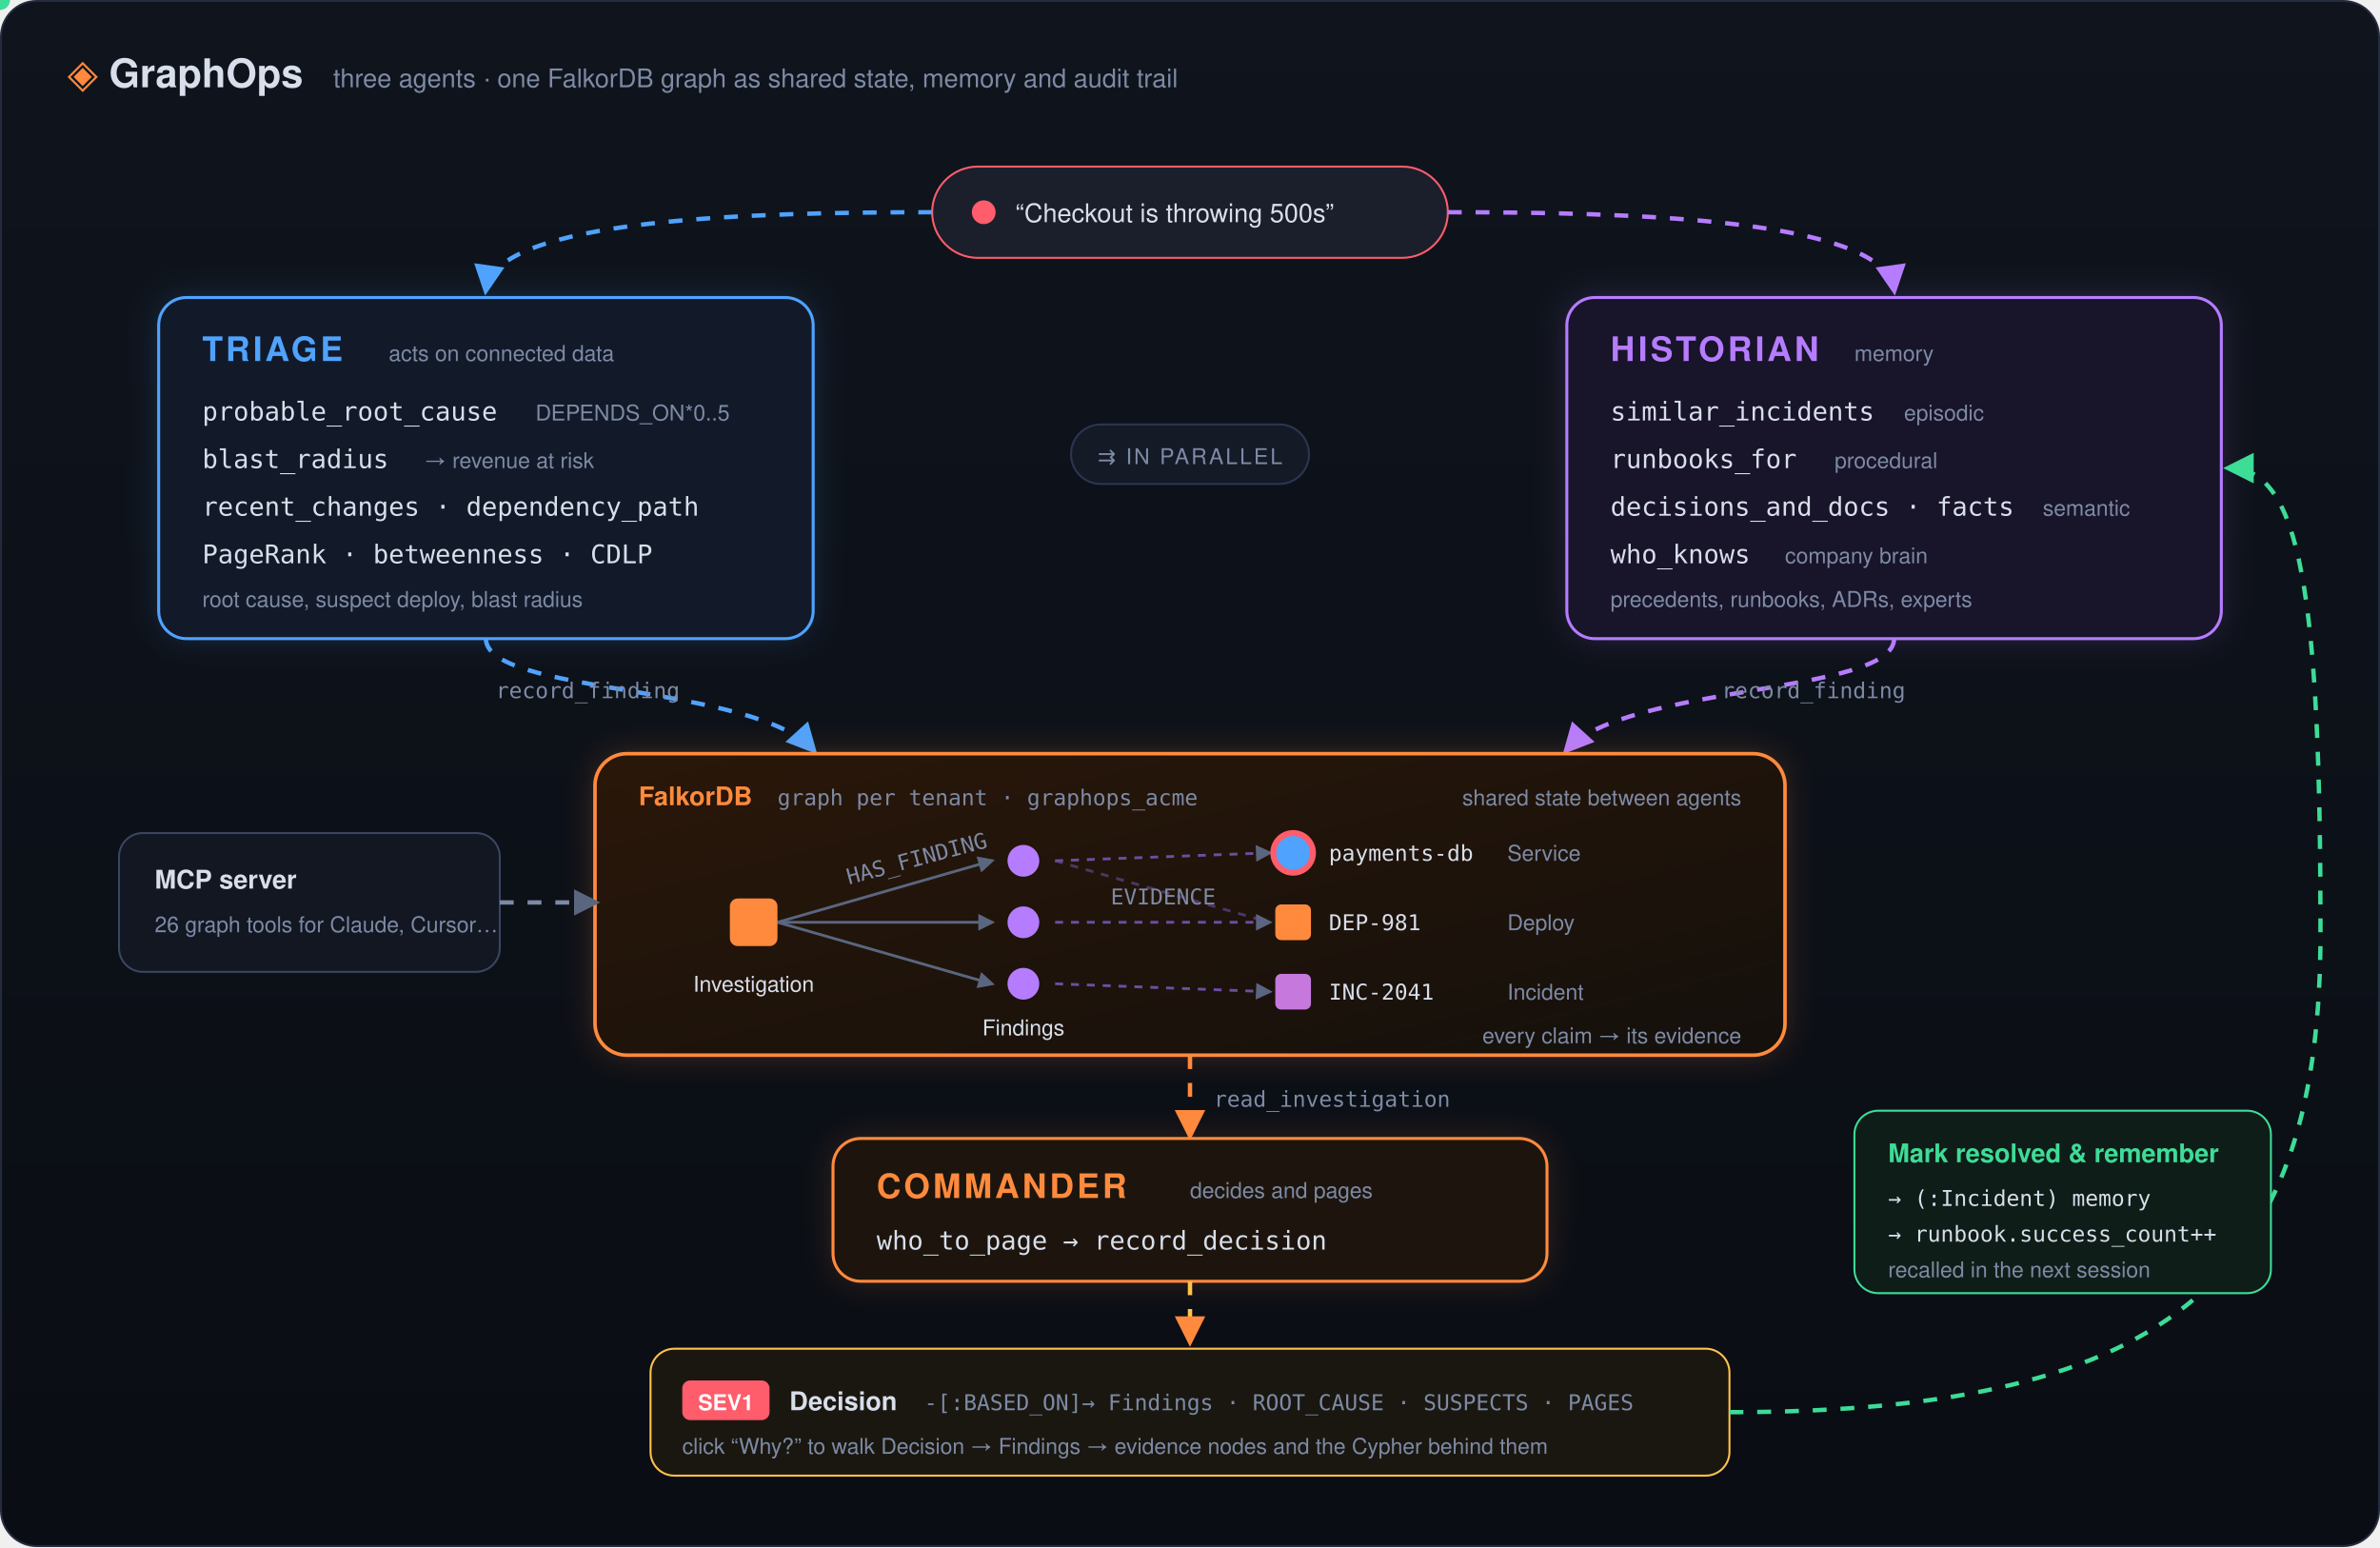
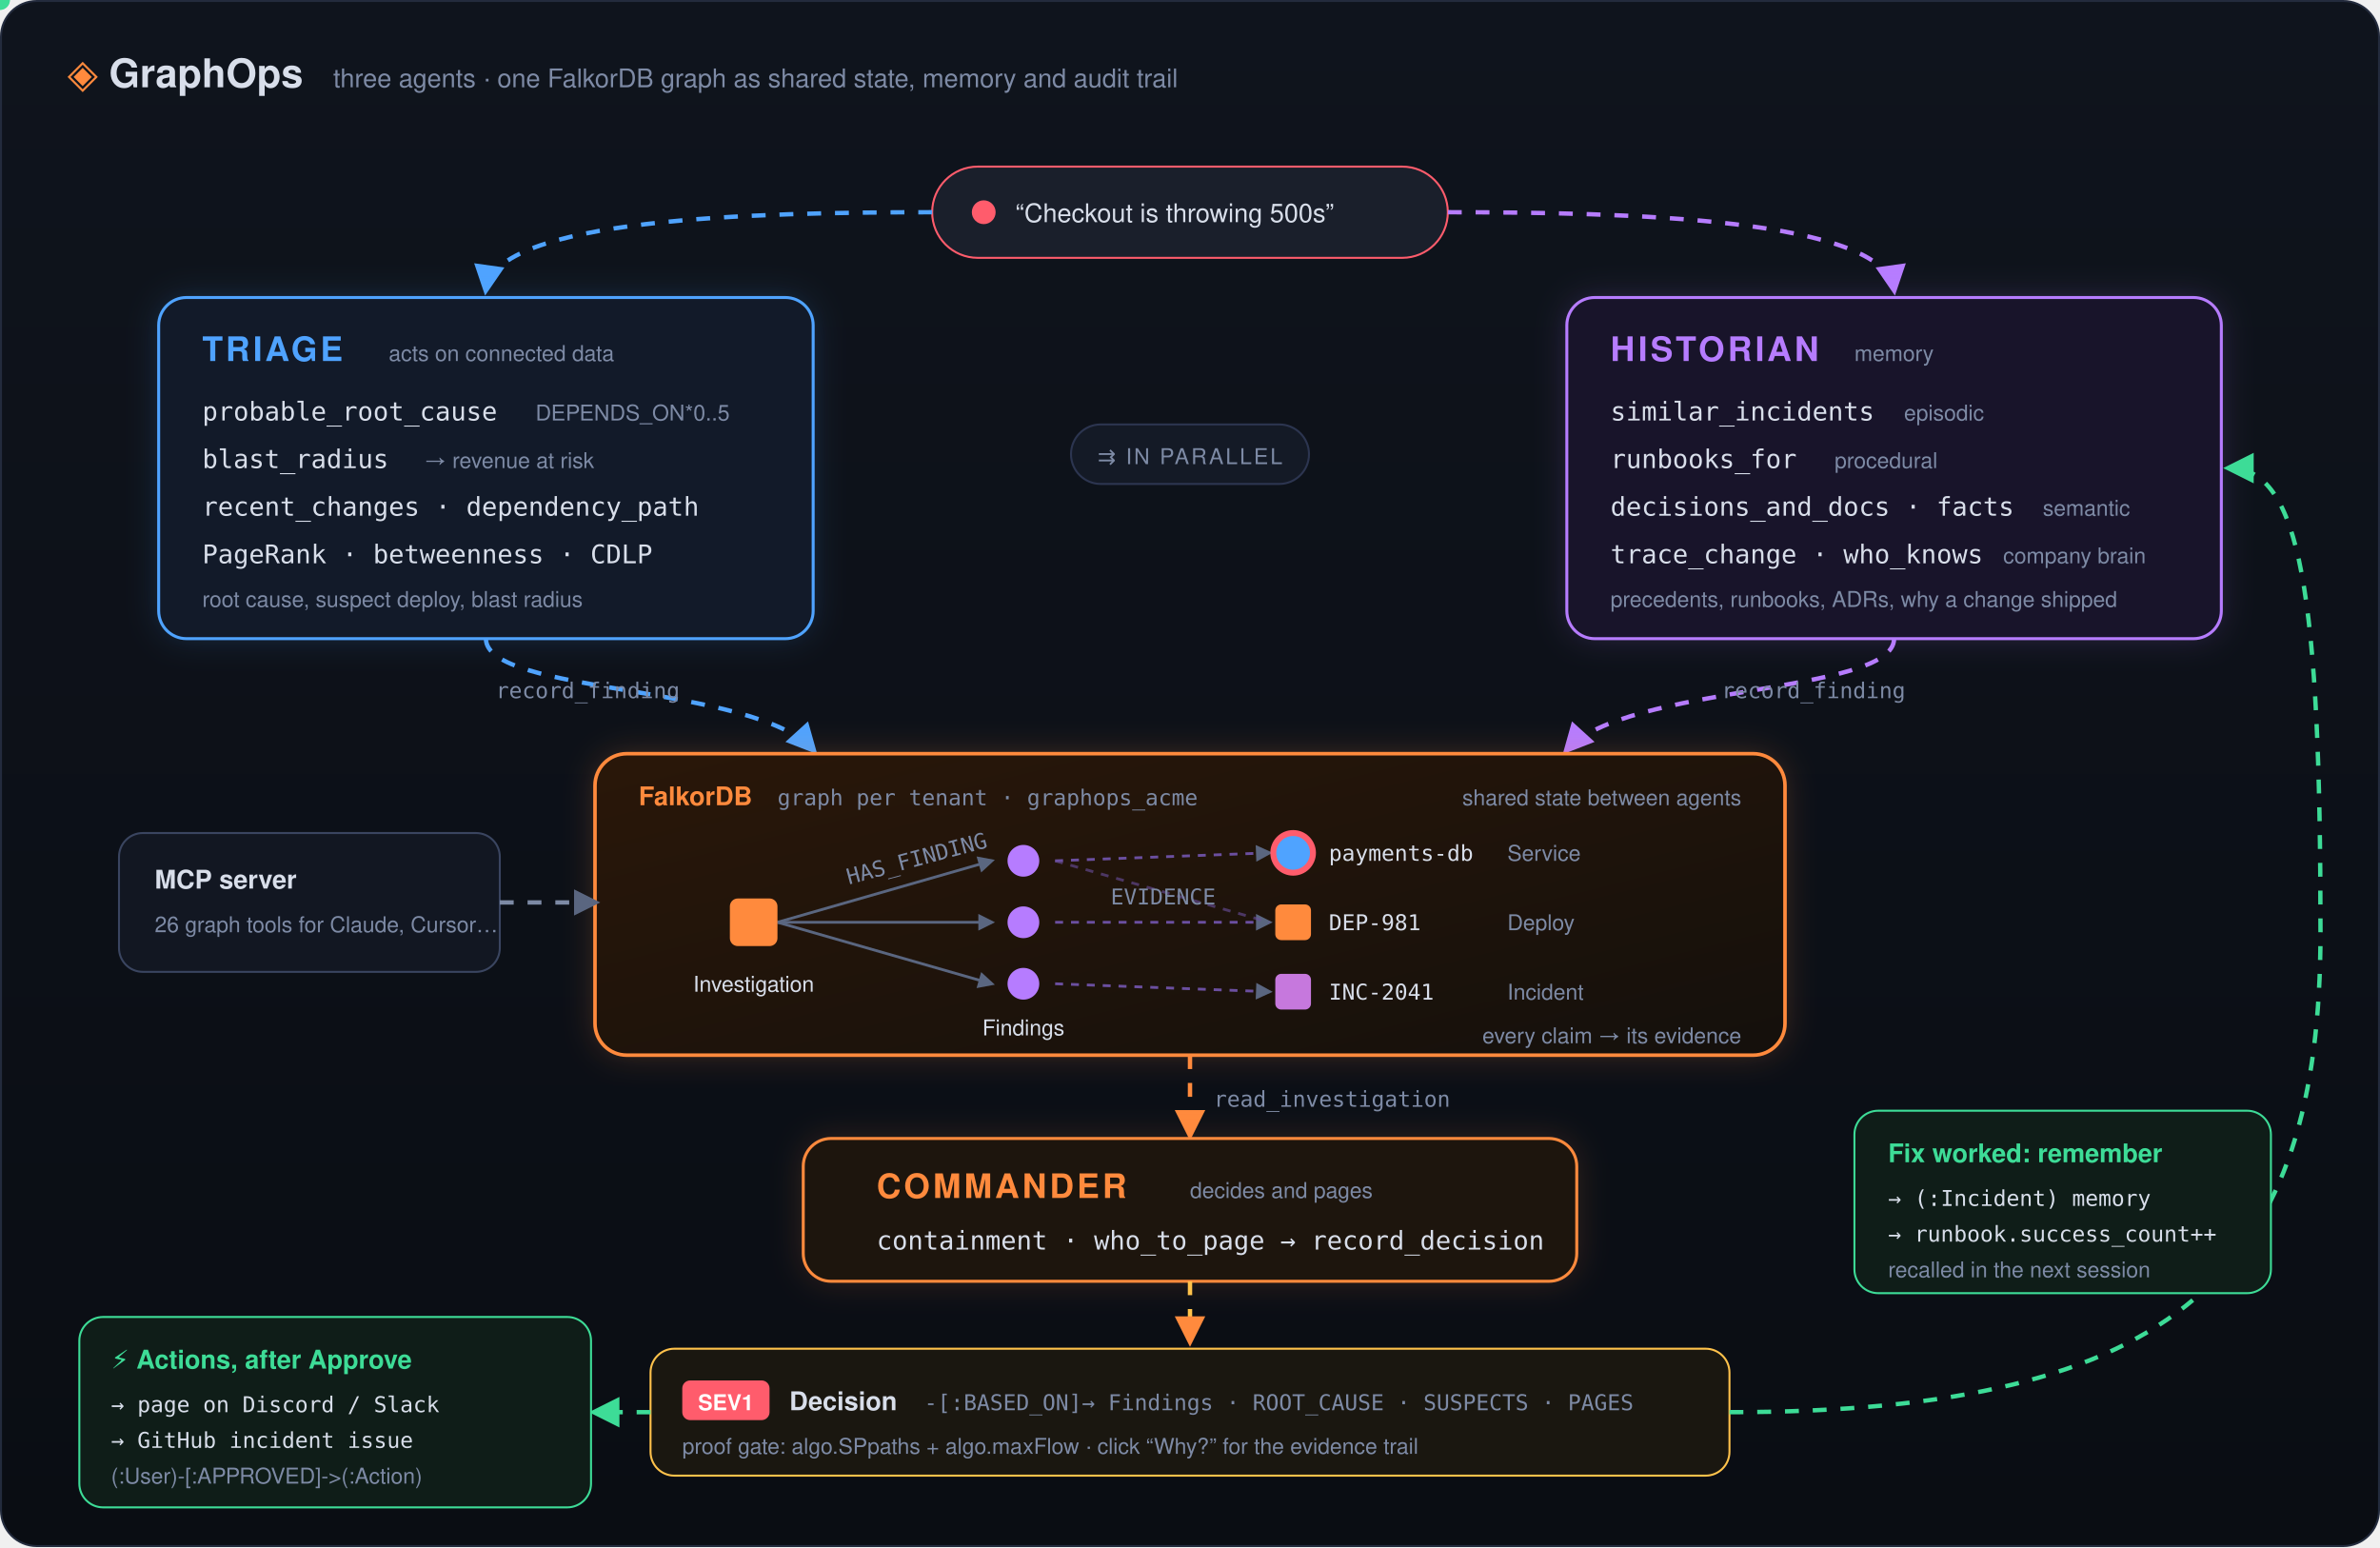
<svg xmlns="http://www.w3.org/2000/svg" viewBox="0 0 1200 780" width="1200" height="780" role="img" aria-label="GraphOps architecture: Triage and Historian agents write findings to a FalkorDB graph in parallel; the Commander reads them and records a traceable decision; resolved incidents become memory for the next session.">
  <defs>
    <style>
      text { font-family: ui-sans-serif, -apple-system, "Segoe UI", Helvetica, Arial, sans-serif; fill: #d8deea; }
      .mono { font-family: ui-monospace, "SF Mono", Menlo, Consolas, monospace; }
      .muted { fill: #7d8aa5; }
      .h { font-weight: 700; font-size: 17px; letter-spacing: 1.5px; }
      .t { font-size: 13px; }
      .s { font-size: 11px; }
      .flow { fill: none; stroke-width: 2.2; stroke-dasharray: 7 7; animation: dash 0.9s linear infinite; }
      .flow.slow { animation-duration: 1.6s; }
      @keyframes dash { to { stroke-dashoffset: -14; } }
      .glow { animation: glow 3s ease-in-out infinite; }
      @keyframes glow { 0%,100% { opacity: .35; } 50% { opacity: .9; } }
      .blink { animation: blink 2.4s ease-in-out infinite; }
      @keyframes blink { 0%,100% { opacity: .55; } 50% { opacity: 1; } }
    </style>
    <linearGradient id="bg" x1="0" y1="0" x2="0" y2="1">
      <stop offset="0" stop-color="#0f141d" />
      <stop offset="1" stop-color="#0a0d13" />
    </linearGradient>
    <linearGradient id="falkor" x1="0" y1="0" x2="1" y2="1">
      <stop offset="0" stop-color="#2a1709" />
      <stop offset="1" stop-color="#14100c" />
    </linearGradient>
    <filter id="soft" x="-30%" y="-30%" width="160%" height="160%">
      <feGaussianBlur stdDeviation="8" />
    </filter>
    <marker id="ah-b" viewBox="0 0 10 10" refX="8" refY="5" markerWidth="7" markerHeight="7" orient="auto">
      <path d="M0,0 L10,5 L0,10 z" fill="#4fa3ff" />
    </marker>
    <marker id="ah-p" viewBox="0 0 10 10" refX="8" refY="5" markerWidth="7" markerHeight="7" orient="auto">
      <path d="M0,0 L10,5 L0,10 z" fill="#b67cff" />
    </marker>
    <marker id="ah-o" viewBox="0 0 10 10" refX="8" refY="5" markerWidth="7" markerHeight="7" orient="auto">
      <path d="M0,0 L10,5 L0,10 z" fill="#ff8a3d" />
    </marker>
    <marker id="ah-g" viewBox="0 0 10 10" refX="8" refY="5" markerWidth="7" markerHeight="7" orient="auto">
      <path d="M0,0 L10,5 L0,10 z" fill="#3ddc97" />
    </marker>
    <marker id="ah-m" viewBox="0 0 10 10" refX="8" refY="5" markerWidth="6" markerHeight="6" orient="auto">
      <path d="M0,0 L10,5 L0,10 z" fill="#5a6680" />
    </marker>
    <path id="p-in-tri" d="M470,107 C380,107 250,110 245,146" />
    <path id="p-in-his" d="M730,107 C820,107 950,110 955,146" />
    <path id="p-tri-db" d="M245,322 C245,350 380,345 410,378" />
    <path id="p-his-db" d="M955,322 C955,350 820,345 790,378" />
    <path id="p-db-cmd" d="M600,532 L600,572" />
    <path id="p-cmd-dec" d="M600,646 L600,676" />
    <path id="p-loop" d="M872,712 C1100,712 1170,640 1170,470 C1170,300 1160,236 1124,236" />
    <path id="p-mcp" d="M252,455 L300,455" />
  </defs>
  <rect x="0.5" y="0.5" width="1199" height="779" rx="18" fill="url(#bg)" stroke="#232b3d" />
  <text x="34" y="44" font-size="20" font-weight="700">
    <tspan fill="#ff8a3d">◈</tspan> GraphOps</text>
  <text x="168" y="44" class="t muted">three agents · one FalkorDB graph as shared state, memory and audit trail</text>
  <rect x="470" y="84" width="260" height="46" rx="23" fill="#1a1f2b" stroke="#ff5c6c" />
  <circle cx="496" cy="107" r="6" fill="#ff5c6c" class="blink" />
  <text x="512" y="112" class="t">“Checkout is throwing 500s”</text>
  <path d="M470,107 C380,107 250,110 245,146" class="flow" stroke="#4fa3ff" marker-end="url(#ah-b)" />
  <path d="M730,107 C820,107 950,110 955,146" class="flow" stroke="#b67cff" marker-end="url(#ah-p)" />
  <circle r="4.5" fill="#4fa3ff">
    <animateMotion dur="1.8s" repeatCount="indefinite">
      <mpath href="#p-in-tri" />
    </animateMotion>
  </circle>
  <circle r="4.5" fill="#b67cff">
    <animateMotion dur="1.8s" repeatCount="indefinite">
      <mpath href="#p-in-his" />
    </animateMotion>
  </circle>
  <rect x="540" y="214" width="120" height="30" rx="15" fill="#141a26" stroke="#2c3550" />
  <text x="600" y="234" text-anchor="middle" class="s muted" letter-spacing="1">⇉ IN PARALLEL</text>
  <rect x="80" y="150" width="330" height="172" rx="14" fill="#4fa3ff" opacity=".18" filter="url(#soft)" class="glow" />
  <rect x="80" y="150" width="330" height="172" rx="14" fill="#121a29" stroke="#4fa3ff" stroke-width="1.5" />
  <text x="102" y="182" class="h" fill="#4fa3ff" style="fill:#4fa3ff">TRIAGE</text>
  <text x="196" y="182" class="s muted">acts on connected data</text>
  <text x="102" y="212" class="t mono">probable_root_cause</text>
  <text x="270" y="212" class="s muted">DEPENDS_ON*0..5</text>
  <text x="102" y="236" class="t mono">blast_radius</text>
  <text x="214" y="236" class="s muted">→ revenue at risk</text>
  <text x="102" y="260" class="t mono">recent_changes · dependency_path</text>
  <text x="102" y="284" class="t mono">PageRank · betweenness · CDLP</text>
  <text x="102" y="306" class="s muted">root cause, suspect deploy, blast radius</text>
  <rect x="790" y="150" width="330" height="172" rx="14" fill="#b67cff" opacity=".18" filter="url(#soft)" class="glow" style="animation-delay:1.5s" />
  <rect x="790" y="150" width="330" height="172" rx="14" fill="#18142a" stroke="#b67cff" stroke-width="1.5" />
  <text x="812" y="182" class="h" style="fill:#b67cff">HISTORIAN</text>
  <text x="935" y="182" class="s muted">memory</text>
  <text x="812" y="212" class="t mono">similar_incidents</text>
  <text x="960" y="212" class="s muted">episodic</text>
  <text x="812" y="236" class="t mono">runbooks_for</text>
  <text x="925" y="236" class="s muted">procedural</text>
  <text x="812" y="260" class="t mono">decisions_and_docs · facts</text>
  <text x="1030" y="260" class="s muted">semantic</text>
-   <text x="812" y="284" class="t mono">who_knows</text>
-   <text x="900" y="284" class="s muted">company brain</text>
-   <text x="812" y="306" class="s muted">precedents, runbooks, ADRs, experts</text>
+   <text x="812" y="284" class="t mono">trace_change · who_knows</text>
+   <text x="1010" y="284" class="s muted">company brain</text>
+   <text x="812" y="306" class="s muted">precedents, runbooks, ADRs, why a change shipped</text>
  <path d="M245,322 C245,350 380,345 410,378" class="flow" stroke="#4fa3ff" marker-end="url(#ah-b)" />
  <path d="M955,322 C955,350 820,345 790,378" class="flow" stroke="#b67cff" marker-end="url(#ah-p)" />
  <circle r="4.5" fill="#4fa3ff">
    <animateMotion dur="1.6s" begin="0.4s" repeatCount="indefinite">
      <mpath href="#p-tri-db" />
    </animateMotion>
  </circle>
  <circle r="4.5" fill="#b67cff">
    <animateMotion dur="1.6s" begin="0.9s" repeatCount="indefinite">
      <mpath href="#p-his-db" />
    </animateMotion>
  </circle>
  <text x="250" y="352" class="s mono muted">record_finding</text>
  <text x="868" y="352" class="s mono muted">record_finding</text>
  <rect x="300" y="380" width="600" height="152" rx="16" fill="#ff8a3d" opacity=".22" filter="url(#soft)" class="glow" />
  <rect x="300" y="380" width="600" height="152" rx="16" fill="url(#falkor)" stroke="#ff8a3d" stroke-width="1.8" />
  <text x="322" y="406" class="t" font-weight="700" style="fill:#ff8a3d">FalkorDB</text>
  <text x="392" y="406" class="s mono muted">graph per tenant · graphops_acme</text>
  <text x="878" y="406" class="s muted" text-anchor="end">shared state between agents</text>
  <g stroke="#5a6680" stroke-width="1.4" fill="none">
    <path d="M392,465 L500,434" marker-end="url(#ah-m)" />
    <path d="M392,465 L500,465" marker-end="url(#ah-m)" />
    <path d="M392,465 L500,496" marker-end="url(#ah-m)" />
    <path d="M532,434 L640,430" marker-end="url(#ah-m)" stroke="#6b4fa0" stroke-dasharray="4 4" />
    <path d="M532,465 L640,465" marker-end="url(#ah-m)" stroke="#6b4fa0" stroke-dasharray="4 4" />
    <path d="M532,496 L640,500" marker-end="url(#ah-m)" stroke="#6b4fa0" stroke-dasharray="4 4" />
    <path d="M532,434 L640,465" stroke="#6b4fa0" stroke-dasharray="4 4" opacity=".6" />
  </g>
  <text x="428" y="446" class="s mono muted" transform="rotate(-15 428 446)">HAS_FINDING</text>
  <text x="560" y="456" class="s mono muted">EVIDENCE</text>
  <rect x="368" y="453" width="24" height="24" rx="4" fill="#ff8a3d" />
  <text x="380" y="500" class="s" text-anchor="middle">Investigation</text>
  <g fill="#b67cff">
    <circle cx="516" cy="434" r="8">
      <animate attributeName="r" values="7;10;7" dur="2.2s" repeatCount="indefinite" />
    </circle>
    <circle cx="516" cy="465" r="8">
      <animate attributeName="r" values="7;10;7" dur="2.2s" begin="0.7s" repeatCount="indefinite" />
    </circle>
    <circle cx="516" cy="496" r="8">
      <animate attributeName="r" values="7;10;7" dur="2.2s" begin="1.4s" repeatCount="indefinite" />
    </circle>
  </g>
  <text x="516" y="522" class="s" text-anchor="middle">Findings</text>
  <circle cx="652" cy="430" r="10" fill="#4fa3ff" stroke="#ff5c6c" stroke-width="3" />
  <text x="670" y="434" class="s mono">payments-db</text>
  <rect x="643" y="456" width="18" height="18" rx="3" fill="#ff8a3d" />
  <text x="670" y="469" class="s mono">DEP-981</text>
  <rect x="643" y="491" width="18" height="18" rx="3" fill="#c678dd" />
  <text x="670" y="504" class="s mono">INC-2041</text>
  <text x="760" y="434" class="s muted">Service</text>
  <text x="760" y="469" class="s muted">Deploy</text>
  <text x="760" y="504" class="s muted">Incident</text>
  <text x="878" y="526" class="s muted" text-anchor="end">every claim → its evidence</text>
  <rect x="60" y="420" width="192" height="70" rx="12" fill="#121722" stroke="#3a4560" />
  <text x="78" y="448" class="t" font-weight="600">MCP server</text>
  <text x="78" y="470" class="s muted">26 graph tools for Claude, Cursor…</text>
  <path d="M252,455 L300,455" class="flow slow" stroke="#7d8aa5" marker-end="url(#ah-m)" />
  <path d="M600,532 L600,572" class="flow" stroke="#ff8a3d" marker-end="url(#ah-o)" />
  <circle r="4.5" fill="#ff8a3d">
    <animateMotion dur="1.2s" repeatCount="indefinite">
      <mpath href="#p-db-cmd" />
    </animateMotion>
  </circle>
  <text x="612" y="558" class="s mono muted">read_investigation</text>
-   <rect x="420" y="574" width="360" height="72" rx="14" fill="#ff8a3d" opacity=".18" filter="url(#soft)" class="glow" style="animation-delay:.8s" />
-   <rect x="420" y="574" width="360" height="72" rx="14" fill="#1d150d" stroke="#ff8a3d" stroke-width="1.5" />
+   <rect x="405" y="574" width="390" height="72" rx="14" fill="#ff8a3d" opacity=".18" filter="url(#soft)" class="glow" style="animation-delay:.8s" />
+   <rect x="405" y="574" width="390" height="72" rx="14" fill="#1d150d" stroke="#ff8a3d" stroke-width="1.5" />
  <text x="442" y="604" class="h" style="fill:#ff8a3d">COMMANDER</text>
  <text x="600" y="604" class="s muted">decides and pages</text>
-   <text x="442" y="630" class="t mono">who_to_page → record_decision</text>
+   <text x="442" y="630" class="t mono">containment · who_to_page → record_decision</text>
  <path d="M600,646 L600,676" class="flow" stroke="#ffc24b" marker-end="url(#ah-o)" />
  <rect x="328" y="680" width="544" height="64" rx="12" fill="#1a1710" stroke="#ffc24b" />
  <rect x="344" y="696" width="44" height="20" rx="4" fill="#ff5c6c" />
  <text x="366" y="711" class="s" text-anchor="middle" font-weight="700" style="fill:#fff">SEV1</text>
  <text x="398" y="711" class="t" font-weight="600">Decision</text>
  <text x="466" y="711" class="s mono muted">-[:BASED_ON]→ Findings · ROOT_CAUSE · SUSPECTS · PAGES</text>
-   <text x="344" y="733" class="s muted">click “Why?” to walk Decision → Findings → evidence nodes and the Cypher behind them</text>
+   <text x="344" y="733" class="s muted">proof gate: algo.SPpaths + algo.maxFlow · click “Why?” for the evidence trail</text>
+   <path d="M328,712 L300,712" class="flow" stroke="#3ddc97" marker-end="url(#ah-g)" />
+   <rect x="40" y="664" width="258" height="96" rx="12" fill="#0f1d18" stroke="#3ddc97" />
+   <text x="56" y="690" class="t" font-weight="700" style="fill:#3ddc97">⚡ Actions, after Approve</text>
+   <text x="56" y="712" class="s mono">→ page on Discord / Slack</text>
+   <text x="56" y="730" class="s mono">→ GitHub incident issue</text>
+   <text x="56" y="748" class="s muted">(:User)-[:APPROVED]-&gt;(:Action)</text>
  <path d="M872,712 C1100,712 1170,640 1170,470 C1170,300 1160,236 1124,236" class="flow slow" stroke="#3ddc97" marker-end="url(#ah-g)" />
  <circle r="5" fill="#3ddc97">
    <animateMotion dur="3.6s" repeatCount="indefinite">
      <mpath href="#p-loop" />
    </animateMotion>
  </circle>
  <circle r="5" fill="#3ddc97" opacity=".6">
    <animateMotion dur="3.6s" begin="1.8s" repeatCount="indefinite">
      <mpath href="#p-loop" />
    </animateMotion>
  </circle>
  <rect x="935" y="560" width="210" height="92" rx="12" fill="#0f1d18" stroke="#3ddc97" />
-   <text x="952" y="586" class="t" font-weight="700" style="fill:#3ddc97">Mark resolved &amp; remember</text>
+   <text x="952" y="586" class="t" font-weight="700" style="fill:#3ddc97">Fix worked: remember</text>
  <text x="952" y="608" class="s mono">→ (:Incident) memory</text>
  <text x="952" y="626" class="s mono">→ runbook.success_count++</text>
  <text x="952" y="644" class="s muted">recalled in the next session</text>
</svg>
